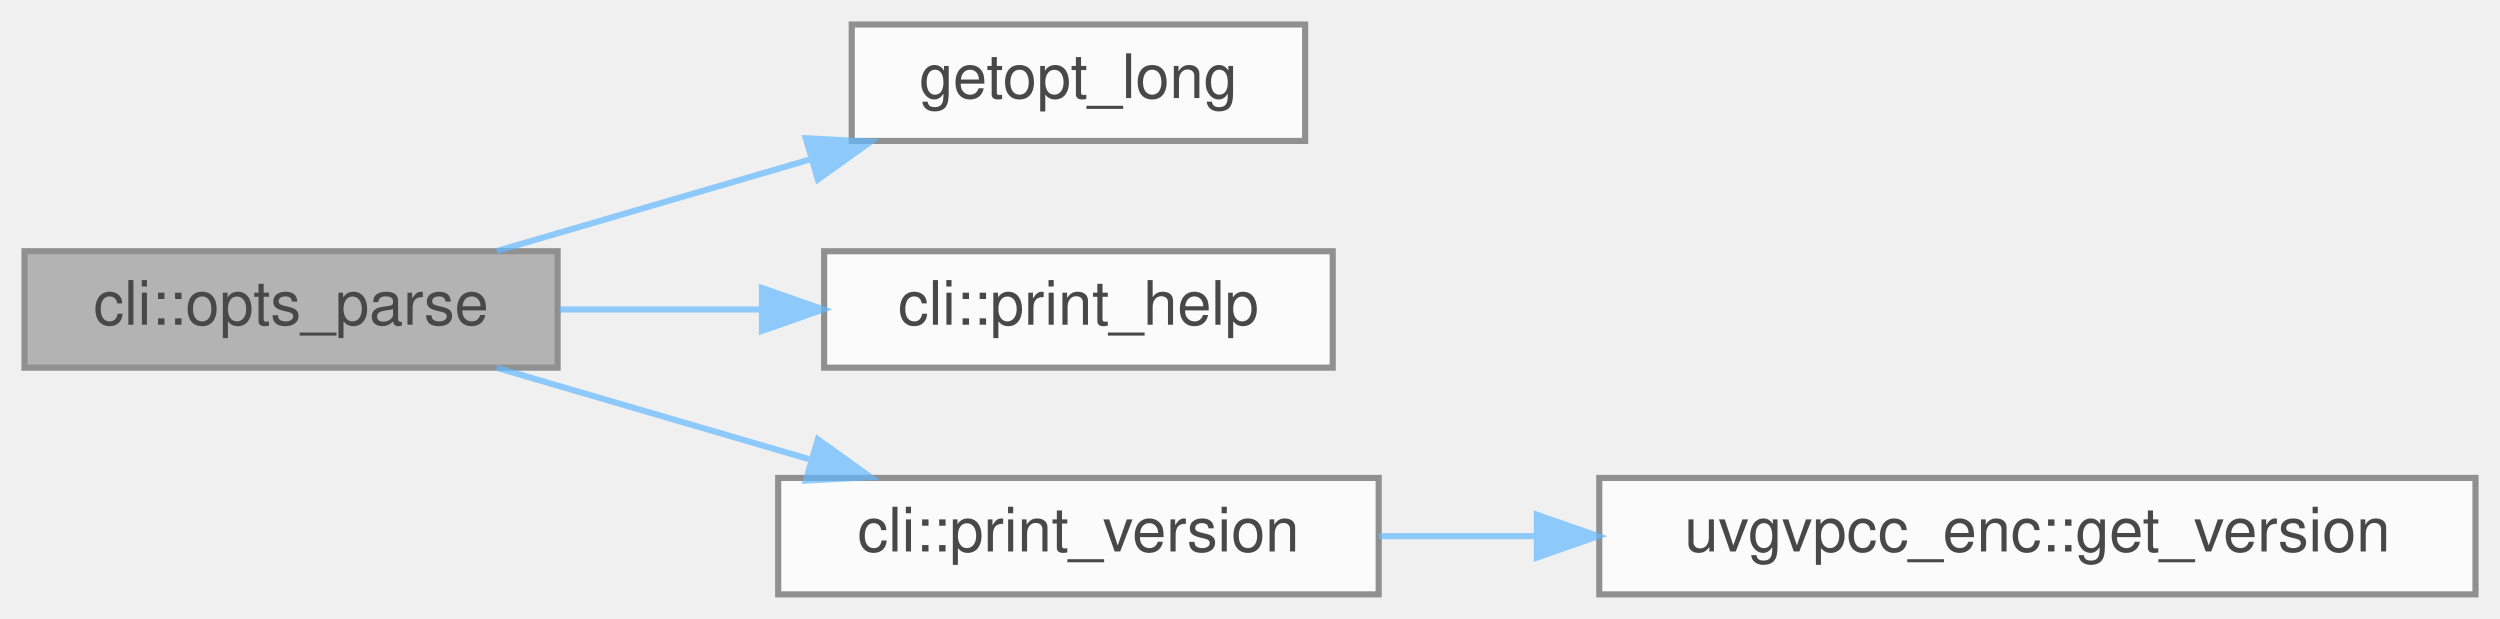
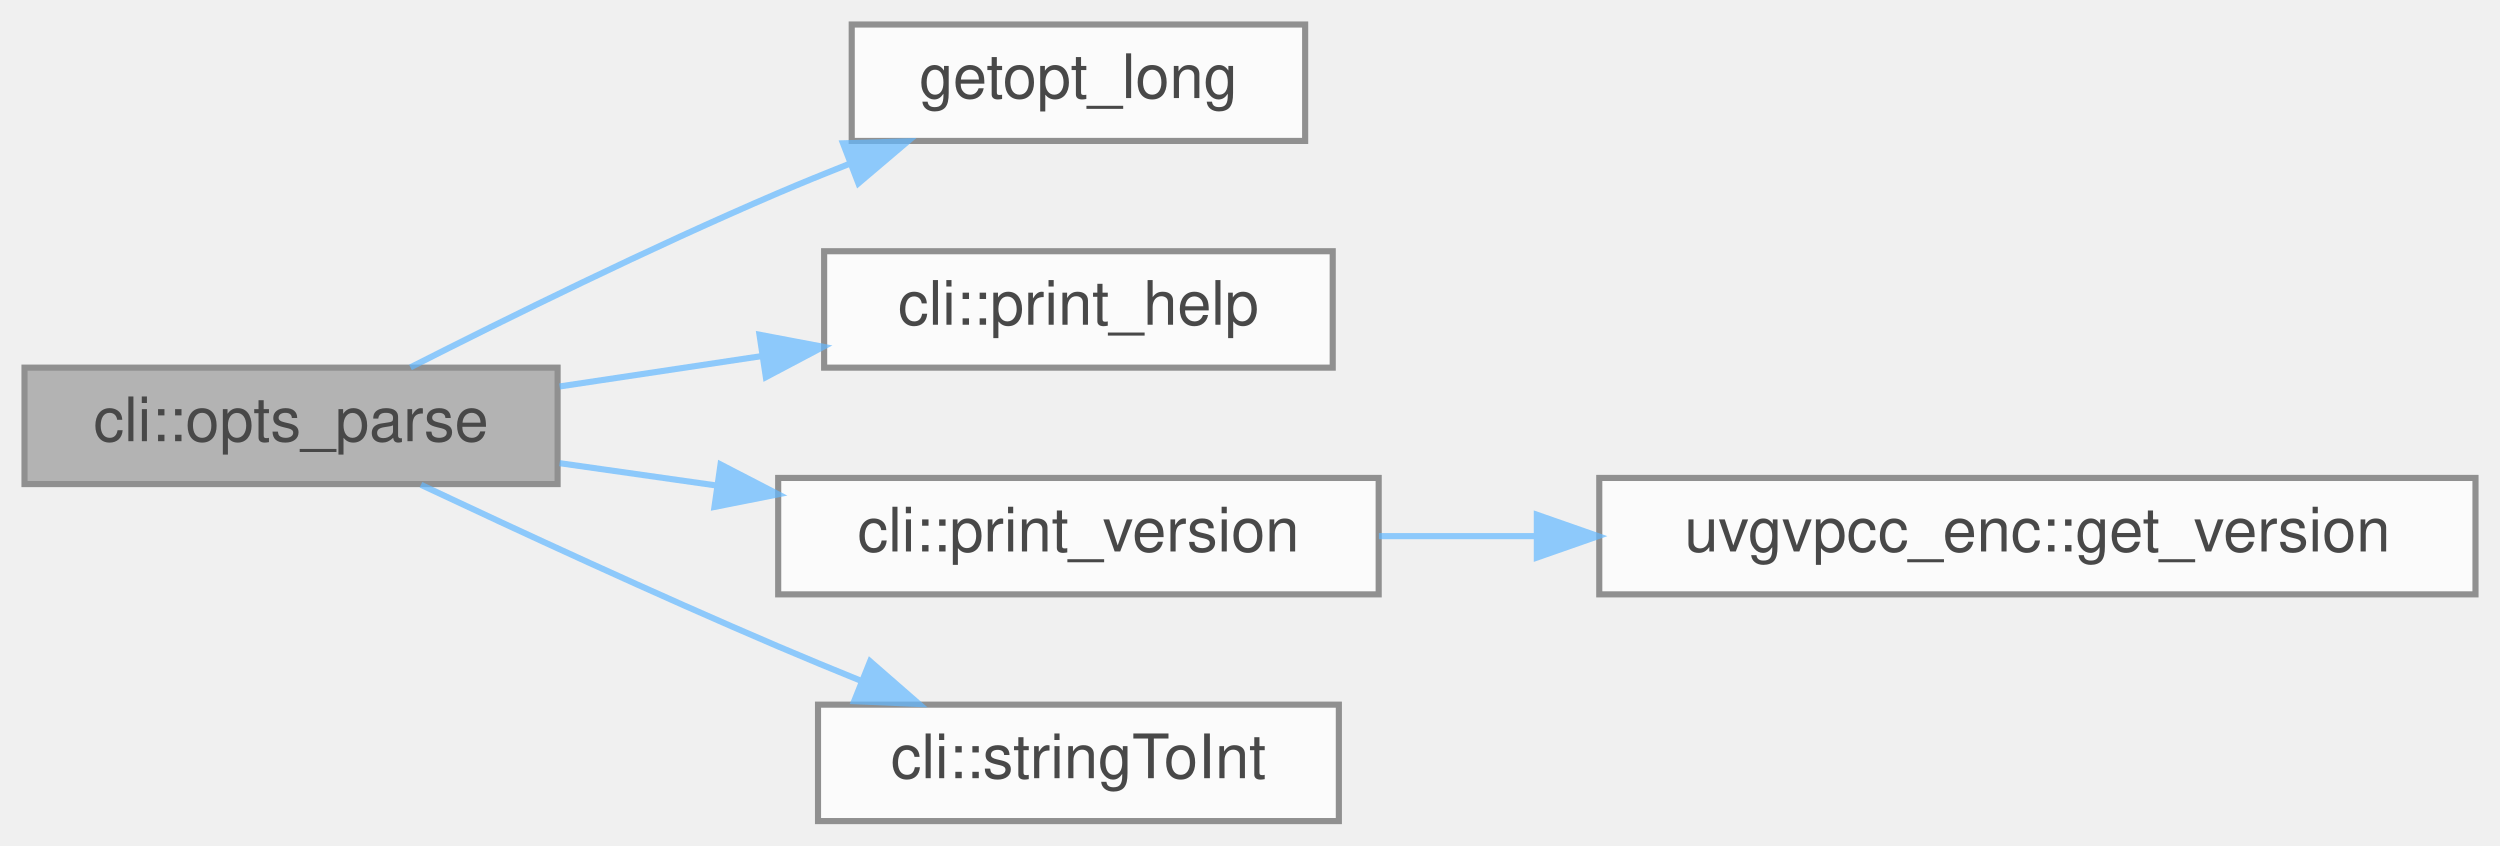
- <svg xmlns="http://www.w3.org/2000/svg" xmlns:xlink="http://www.w3.org/1999/xlink" width="408pt" height="101pt" viewBox="0.00 0.00 408.00 101.00">
+ <svg xmlns="http://www.w3.org/2000/svg" xmlns:xlink="http://www.w3.org/1999/xlink" width="408pt" height="138pt" viewBox="0.00 0.00 408.00 138.00">
  <svg id="main" version="1.1" xml:space="preserve">
    <style type="text/css">
.node, .edge {opacity: 0.7;}
.node.selected, .edge.selected {opacity: 1;}
.edge:hover path { stroke: red; }
.edge:hover polygon { stroke: red; fill: red; }
</style>
    <svg id="graph" class="graph">
-       <g id="graph0" class="graph" transform="scale(1 1) rotate(0) translate(4 97)">
+       <g id="graph0" class="graph" transform="scale(1 1) rotate(0) translate(4 134)">
        <g id="Node000001" class="node">
          <g id="a_Node000001">
            <a xlink:title="Parse command line options.">
-               <polygon fill="#999999" stroke="#666666" points="87,-56 0,-56 0,-37 87,-37 87,-56" />
-               <text text-anchor="middle" x="43.5" y="-44" font-family="Helvetica,sans-Serif" font-size="10.00">cli::opts_parse</text>
+               <polygon fill="#999999" stroke="#666666" points="87,-74 0,-74 0,-55 87,-55 87,-74" />
+               <text text-anchor="middle" x="43.5" y="-62" font-family="Helvetica,sans-Serif" font-size="10.00">cli::opts_parse</text>
            </a>
          </g>
        </g>
        <g id="Node000002" class="node">
          <g id="a_Node000002">
            <a xlink:href="getopt_8c.html#a670b3d6580b88001f22388938a15504d" target="_top" xlink:title=" ">
-               <polygon fill="white" stroke="#666666" points="209,-93 135,-93 135,-74 209,-74 209,-93" />
-               <text text-anchor="middle" x="172" y="-81" font-family="Helvetica,sans-Serif" font-size="10.00">getopt_long</text>
+               <polygon fill="white" stroke="#666666" points="209,-130 135,-130 135,-111 209,-111 209,-130" />
+               <text text-anchor="middle" x="172" y="-118" font-family="Helvetica,sans-Serif" font-size="10.00">getopt_long</text>
            </a>
          </g>
        </g>
        <g id="edge1_Node000001_Node000002" class="edge">
          <g id="a_edge1_Node000001_Node000002">
            <a xlink:title=" ">
-               <path fill="none" stroke="#63b8ff" d="M77.08,-56.03C92.6,-60.57 111.37,-66.06 128.03,-70.93" />
-               <polygon fill="#63b8ff" stroke="#63b8ff" points="127.51,-74.43 138.09,-73.88 129.48,-67.71 127.51,-74.43" />
+               <path fill="none" stroke="#63b8ff" d="M62.99,-74.05C78.76,-82.05 102.12,-93.56 123,-102.5 126.71,-104.09 130.62,-105.68 134.53,-107.23" />
+               <polygon fill="#63b8ff" stroke="#63b8ff" points="133.58,-110.61 144.17,-110.94 136.09,-104.08 133.58,-110.61" />
            </a>
          </g>
        </g>
        <g id="Node000003" class="node">
          <g id="a_Node000003">
            <a xlink:href="namespacecli.html#aad9dd85363af7529cc26e1cf5def6450" target="_top" xlink:title="Print the help message of the application.">
-               <polygon fill="white" stroke="#666666" points="213.5,-56 130.5,-56 130.5,-37 213.5,-37 213.5,-56" />
-               <text text-anchor="middle" x="172" y="-44" font-family="Helvetica,sans-Serif" font-size="10.00">cli::print_help</text>
+               <polygon fill="white" stroke="#666666" points="213.5,-93 130.5,-93 130.5,-74 213.5,-74 213.5,-93" />
+               <text text-anchor="middle" x="172" y="-81" font-family="Helvetica,sans-Serif" font-size="10.00">cli::print_help</text>
            </a>
          </g>
        </g>
        <g id="edge2_Node000001_Node000003" class="edge">
          <g id="a_edge2_Node000001_Node000003">
            <a xlink:title=" ">
-               <path fill="none" stroke="#63b8ff" d="M87.33,-46.5C97.86,-46.5 109.25,-46.5 120.13,-46.5" />
-               <polygon fill="#63b8ff" stroke="#63b8ff" points="120.35,-50 130.35,-46.5 120.35,-43 120.35,-50" />
+               <path fill="none" stroke="#63b8ff" d="M87.33,-70.93C97.97,-72.53 109.48,-74.26 120.46,-75.91" />
+               <polygon fill="#63b8ff" stroke="#63b8ff" points="119.95,-79.37 130.35,-77.4 120.99,-72.45 119.95,-79.37" />
            </a>
          </g>
        </g>
        <g id="Node000004" class="node">
          <g id="a_Node000004">
            <a xlink:href="namespacecli.html#a168b4d6afdac8a3811a23b5d58ced3fa" target="_top" xlink:title="Print the version of the uvgVPCCenc library.">
-               <polygon fill="white" stroke="#666666" points="221,-19 123,-19 123,0 221,0 221,-19" />
-               <text text-anchor="middle" x="172" y="-7" font-family="Helvetica,sans-Serif" font-size="10.00">cli::print_version</text>
+               <polygon fill="white" stroke="#666666" points="221,-56 123,-56 123,-37 221,-37 221,-56" />
+               <text text-anchor="middle" x="172" y="-44" font-family="Helvetica,sans-Serif" font-size="10.00">cli::print_version</text>
            </a>
          </g>
        </g>
        <g id="edge3_Node000001_Node000004" class="edge">
          <g id="a_edge3_Node000001_Node000004">
            <a xlink:title=" ">
-               <path fill="none" stroke="#63b8ff" d="M77.08,-36.97C92.6,-32.43 111.37,-26.94 128.03,-22.07" />
-               <polygon fill="#63b8ff" stroke="#63b8ff" points="129.48,-25.29 138.09,-19.12 127.51,-18.57 129.48,-25.29" />
+               <path fill="none" stroke="#63b8ff" d="M87.33,-58.41C95.57,-57.23 104.33,-55.99 112.96,-54.76" />
+               <polygon fill="#63b8ff" stroke="#63b8ff" points="113.59,-58.2 123,-53.33 112.6,-51.27 113.59,-58.2" />
+             </a>
+           </g>
+         </g>
+         <g id="Node000006" class="node">
+           <g id="a_Node000006">
+             <a xlink:href="namespacecli.html#ac4cff10fb86b38e537816bb8e32d3005" target="_top" xlink:title=" ">
+               <polygon fill="white" stroke="#666666" points="214.5,-19 129.5,-19 129.5,0 214.5,0 214.5,-19" />
+               <text text-anchor="middle" x="172" y="-7" font-family="Helvetica,sans-Serif" font-size="10.00">cli::stringToInt</text>
+             </a>
+           </g>
+         </g>
+         <g id="edge5_Node000001_Node000006" class="edge">
+           <g id="a_edge5_Node000001_Node000006">
+             <a xlink:title=" ">
+               <path fill="none" stroke="#63b8ff" d="M64.7,-54.88C80.48,-47.45 103.01,-37.03 123,-28.5 127.4,-26.62 132.06,-24.7 136.67,-22.83" />
+               <polygon fill="#63b8ff" stroke="#63b8ff" points="138,-26.07 145.98,-19.11 135.4,-19.57 138,-26.07" />
            </a>
          </g>
        </g>
        <g id="Node000005" class="node">
          <g id="a_Node000005">
            <a xlink:href="namespaceuvgvpcc__enc.html#a81d86f6ad45b7b1ae67d8d944d880022" target="_top" xlink:title=" ">
-               <polygon fill="white" stroke="#666666" points="400,-19 257,-19 257,0 400,0 400,-19" />
-               <text text-anchor="middle" x="328.5" y="-7" font-family="Helvetica,sans-Serif" font-size="10.00">uvgvpcc_enc::get_version</text>
+               <polygon fill="white" stroke="#666666" points="400,-56 257,-56 257,-37 400,-37 400,-56" />
+               <text text-anchor="middle" x="328.5" y="-44" font-family="Helvetica,sans-Serif" font-size="10.00">uvgvpcc_enc::get_version</text>
            </a>
          </g>
        </g>
        <g id="edge4_Node000004_Node000005" class="edge">
          <g id="a_edge4_Node000004_Node000005">
            <a xlink:title=" ">
-               <path fill="none" stroke="#63b8ff" d="M221.04,-9.5C229.19,-9.5 237.85,-9.5 246.57,-9.5" />
-               <polygon fill="#63b8ff" stroke="#63b8ff" points="246.81,-13 256.81,-9.5 246.81,-6 246.81,-13" />
+               <path fill="none" stroke="#63b8ff" d="M221.04,-46.5C229.19,-46.5 237.85,-46.5 246.57,-46.5" />
+               <polygon fill="#63b8ff" stroke="#63b8ff" points="246.81,-50 256.81,-46.5 246.81,-43 246.81,-50" />
            </a>
          </g>
        </g>
      </g>
    </svg>
  </svg>
  <style type="text/css">

[data-mouse-over-selected='false'] { opacity: 0.7; }
[data-mouse-over-selected='true']  { opacity: 1.0; }

</style>
</svg>
